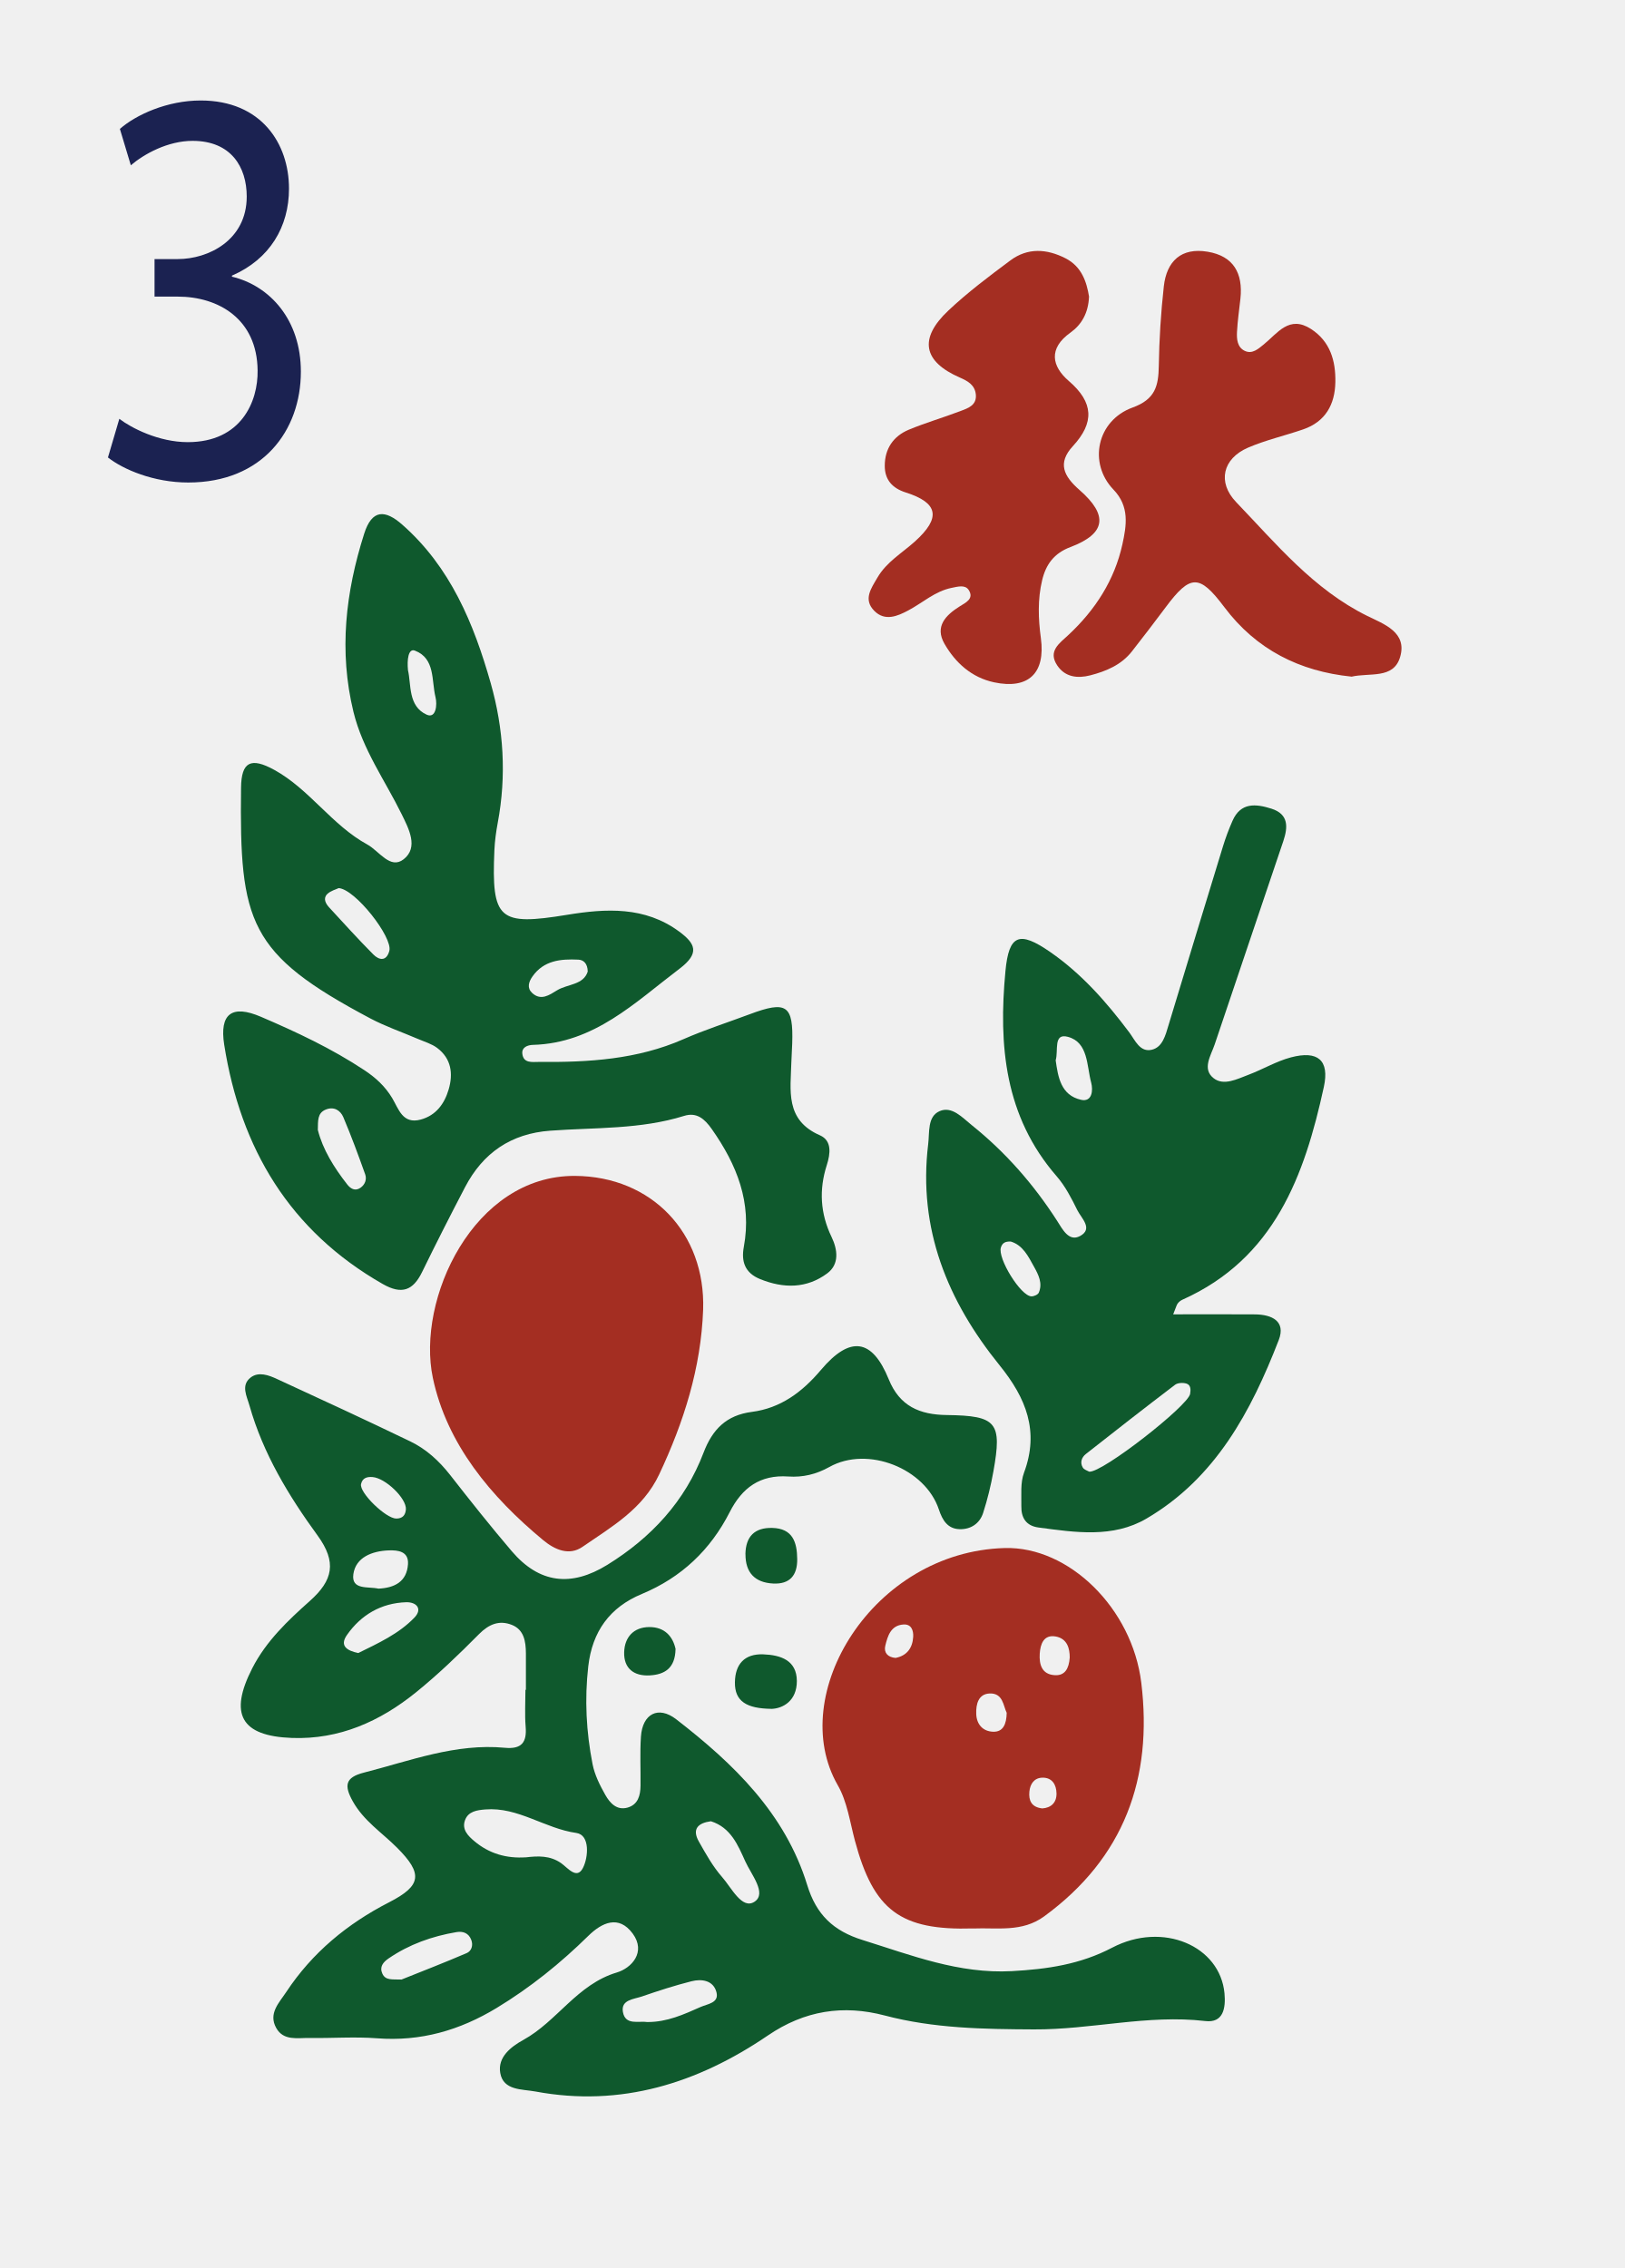
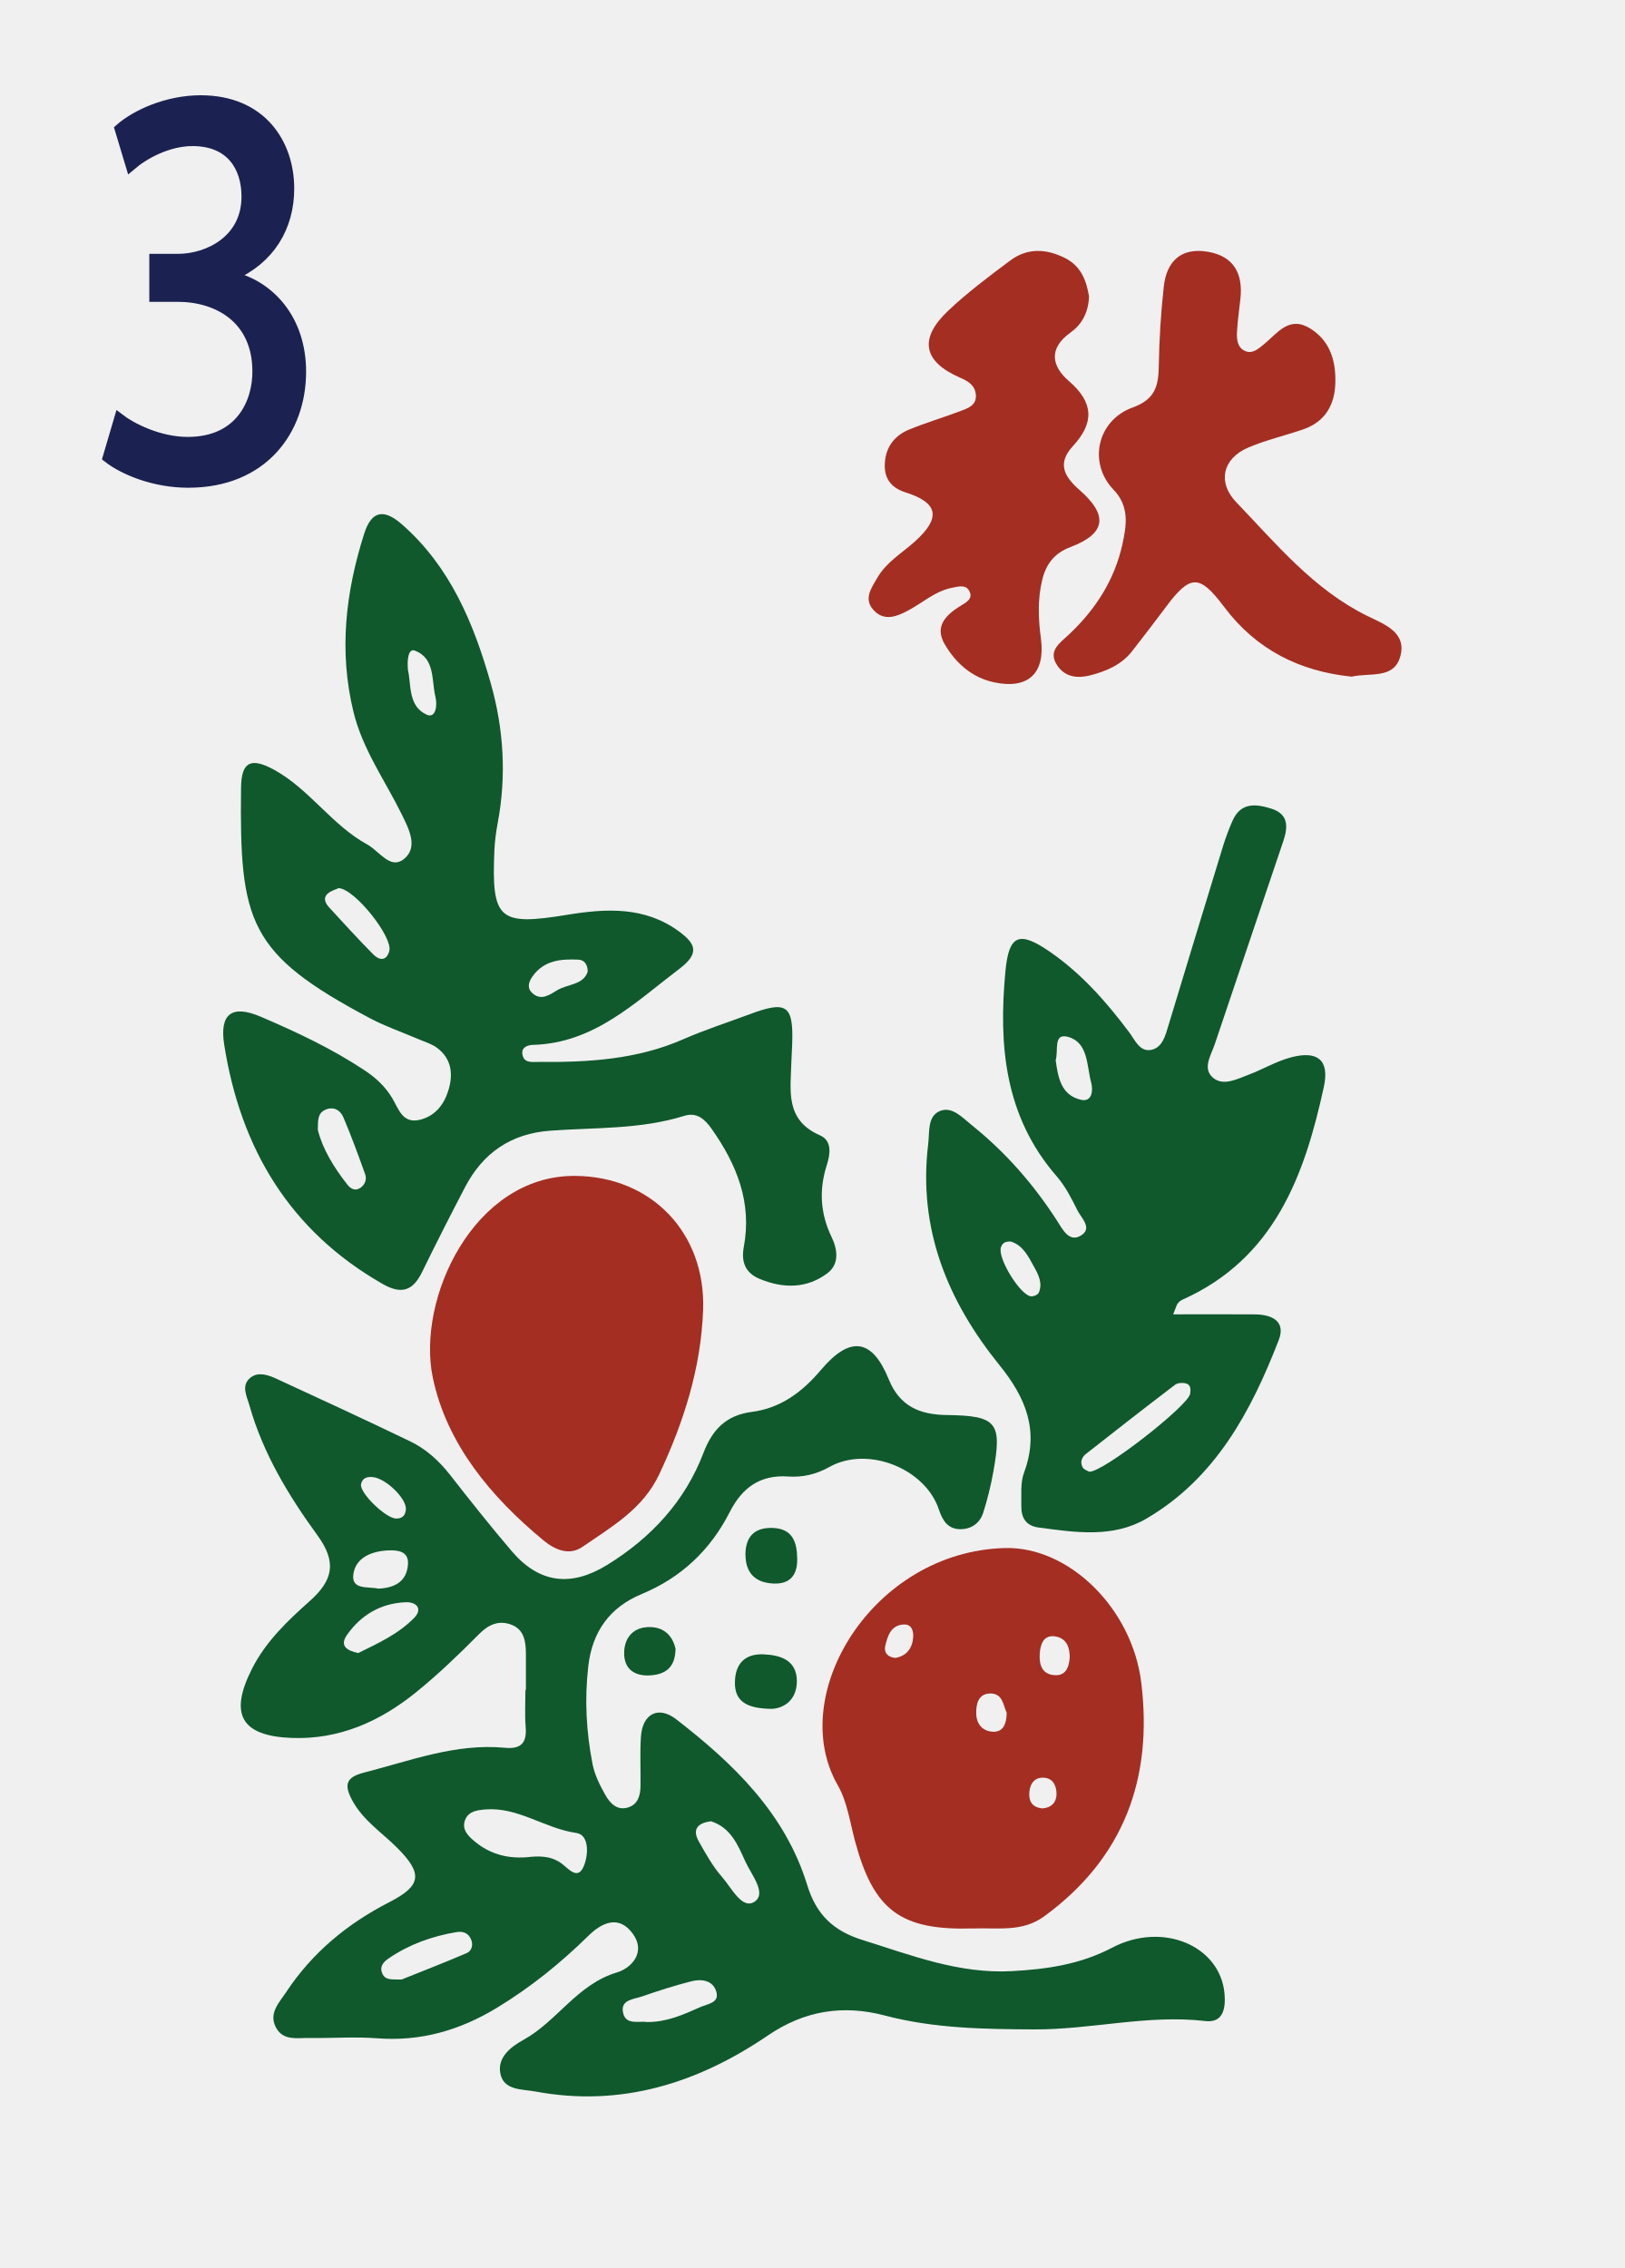
<svg xmlns="http://www.w3.org/2000/svg" id="Layer_1" data-name="Layer 1" viewBox="0 0 310.841 433.986" version="1.1" width="310.841" height="433.986">
  <defs id="defs1">
    <style id="style1">
      .cls-1 {
        fill: #fff;
      }

      .cls-2 {
        fill: #831618;
      }

      .cls-3 {
        fill: #1b2251;
      }

      .cls-4 {
        fill: #0f592d;
      }
    </style>
  </defs>
  <g id="g3" transform="translate(-81.01996,-36.91989)">
    <g id="g2" style="fill:none">
      <path d="m 391.84,305.7 c 0,-77.84 0.02,-155.7 0,-233.54 0,-10.31 -3.95,-18.92 -11.49,-25.92 -7.18,-6.67 -15.82,-9.34 -25.47,-9.32 -20.07,0.03 -40.14,0.03 -60.21,0.03 -59.06,0 -118.11,-0.02 -177.16,-0.03 -11.34,0 -20.72,4.34 -28.15,12.89 -6.27,7.22 -8.35,15.73 -8.34,25.12 0.08,59.52 0.04,119.04 0.04,178.55 0,49.66 -0.01,99.31 0,148.97 0,11.71 -0.06,23.43 0.17,35.14 0.17,8.21 3.52,15.25 9.04,21.3 8.08,8.86 18.27,11.9 30.02,11.88 72.97,-0.12 145.95,-0.03 218.92,-0.1 7.99,-0.01 16.05,0.84 23.98,-0.63 17.04,-3.17 28.65,-17.63 28.66,-35.57 0.03,-42.93 -0.01,-85.85 -0.01,-128.78 z m -2.43,-51.84 h -0.05 c 0,59.4 0,118.79 0,178.2 0,5.01 -0.29,9.96 -2.06,14.73 -4.8,12.96 -17.23,21.4 -31.66,21.4 -77.27,0 -154.53,-0.02 -231.79,-0.03 -2.55,0 -5.11,0.06 -7.66,-0.03 -18.18,-0.65 -31.86,-14.28 -32.59,-32.44 -0.03,-0.93 -0.02,-1.85 -0.02,-2.78 0,-119.38 0.02,-238.75 -0.03,-358.13 0,-9.73 2.62,-18.27 9.62,-25.26 6.96,-6.93 15.36,-10.01 25.14,-10 56.96,0.06 113.93,0.03 170.89,0.03 22.28,0 44.55,-0.09 66.82,0.03 16.55,0.09 29.64,10.91 32.75,26.74 0.84,4.24 0.62,8.55 0.63,12.84 0,58.24 0,116.48 0,174.72 z" id="path1" style="fill:none" />
      <path class="cls-1" d="m 389.41,253.86 h -0.05 c 0,59.4 0,118.79 0,178.2 0,5.01 -0.29,9.96 -2.06,14.73 -4.8,12.96 -17.23,21.4 -31.66,21.4 -77.27,0 -154.53,-0.02 -231.79,-0.03 -2.55,0 -5.11,0.06 -7.66,-0.03 -18.18,-0.65 -31.86,-14.28 -32.59,-32.44 -0.03,-0.93 -0.02,-1.85 -0.02,-2.78 0,-119.38 0.02,-238.75 -0.03,-358.13 0,-9.73 2.62,-18.27 9.62,-25.26 6.96,-6.93 15.36,-10.01 25.14,-10 56.96,0.06 113.93,0.03 170.89,0.03 22.28,0 44.55,-0.09 66.82,0.03 16.55,0.09 29.64,10.91 32.75,26.74 0.84,4.24 0.62,8.55 0.63,12.84 0,58.24 0,116.48 0,174.72 z" id="path2" style="fill:none" />
    </g>
-     <path class="cls-3" d="M 125.4,89.884 V 89.66 c 7.268,-3.156 10.912,-9.361 10.912,-16.649 0,-8.596 -5.27,-16.862 -16.904,-16.862 -6.364,0 -12.367,2.72 -15.449,5.44 l 2.093,6.959 c 2.55,-2.178 7.087,-4.675 11.815,-4.675 7.363,0 10.359,5.004 10.359,10.657 0,8.373 -7.363,11.964 -13.186,11.964 h -4.452 v 7.183 h 4.452 c 7.724,0 15.183,4.239 15.268,14.142 0.096,5.876 -3.092,13.706 -13.366,13.706 -5.546,0 -10.816,-2.72 -13.09,-4.463 l -2.178,7.395 c 2.911,2.284 8.723,4.792 15.364,4.792 14.184,0 21.547,-9.902 21.547,-21.218 0,-9.902 -5.907,-16.426 -13.186,-18.169 z" id="path3" style="stroke-width:1.062" />
+     <path class="cls-3" d="M 125.4,89.884 V 89.66 c 7.268,-3.156 10.912,-9.361 10.912,-16.649 0,-8.596 -5.27,-16.862 -16.904,-16.862 -6.364,0 -12.367,2.72 -15.449,5.44 l 2.093,6.959 c 2.55,-2.178 7.087,-4.675 11.815,-4.675 7.363,0 10.359,5.004 10.359,10.657 0,8.373 -7.363,11.964 -13.186,11.964 h -4.452 v 7.183 h 4.452 c 7.724,0 15.183,4.239 15.268,14.142 0.096,5.876 -3.092,13.706 -13.366,13.706 -5.546,0 -10.816,-2.72 -13.09,-4.463 l -2.178,7.395 c 2.911,2.284 8.723,4.792 15.364,4.792 14.184,0 21.547,-9.902 21.547,-21.218 0,-9.902 -5.907,-16.426 -13.186,-18.169 z" id="path3" style="stroke-width:2;stroke-dasharray:none;stroke:#1b2251;stroke-opacity:1" />
  </g>
  <g id="g13" transform="translate(-81.01996,-36.91989)">
    <path class="cls-4" d="m 181.64,360.3 c 0,-2.35 0.01,-4.7 0,-7.05 -0.02,-2.24 -0.36,-4.49 -2.7,-5.41 -2.4,-0.94 -4.37,-0.14 -6.27,1.77 -3.85,3.89 -7.82,7.71 -12.07,11.15 -6.87,5.55 -14.65,9.05 -23.73,8.72 -9.75,-0.36 -12.08,-4.55 -7.58,-13.35 2.65,-5.18 6.8,-9.11 11.02,-12.87 4.42,-3.94 5.19,-7.4 1.47,-12.52 -5.52,-7.58 -10.42,-15.66 -13.02,-24.84 -0.51,-1.81 -1.71,-3.91 0.23,-5.4 1.51,-1.16 3.45,-0.44 5.04,0.3 8.53,3.93 17.06,7.87 25.52,11.95 3.01,1.46 5.47,3.7 7.57,6.38 3.86,4.94 7.75,9.85 11.82,14.62 5.25,6.15 11.34,6.9 18.29,2.6 8.41,-5.21 14.86,-12.16 18.4,-21.46 1.7,-4.47 4.37,-7.17 9.23,-7.8 5.52,-0.71 9.65,-3.8 13.21,-8.01 5.6,-6.64 9.82,-6.03 12.99,1.77 2.08,5.14 5.9,6.78 11.11,6.84 9.58,0.12 10.59,1.41 8.92,10.76 -0.48,2.69 -1.13,5.37 -1.97,7.97 -0.66,2.05 -2.39,3.18 -4.52,3.11 -2.27,-0.07 -3.27,-1.72 -3.94,-3.74 -2.6,-7.89 -13.63,-12.27 -20.96,-8.16 -2.54,1.42 -5.11,2.01 -7.86,1.82 -5.41,-0.37 -8.83,2.15 -11.21,6.82 -3.68,7.23 -9.24,12.51 -16.81,15.66 -6.13,2.55 -9.48,7.16 -10.25,13.85 -0.72,6.31 -0.39,12.53 0.82,18.7 0.4,2.06 1.4,4.06 2.45,5.91 0.86,1.52 2.17,3 4.24,2.42 2.02,-0.57 2.47,-2.33 2.49,-4.2 0.04,-3.13 -0.13,-6.28 0.08,-9.4 0.3,-4.34 3.31,-5.96 6.75,-3.3 10.96,8.48 20.85,17.99 25.07,31.74 1.73,5.63 4.97,8.75 10.6,10.5 9.35,2.92 18.42,6.5 28.54,5.95 6.73,-0.37 13.06,-1.27 19.2,-4.49 9.7,-5.08 20.65,-0.34 21.49,8.75 0.26,2.83 -0.23,5.7 -3.67,5.29 -11.04,-1.29 -21.81,1.66 -32.78,1.6 -9.63,-0.05 -19.15,-0.18 -28.55,-2.66 -7.94,-2.09 -15.32,-0.98 -22.36,3.82 -13.4,9.12 -28.09,13.78 -44.49,10.72 -2.53,-0.47 -6.14,-0.15 -6.72,-3.55 -0.52,-3 2,-4.99 4.44,-6.33 6.46,-3.56 10.28,-10.62 17.86,-12.89 2.82,-0.84 5.65,-3.89 3.05,-7.44 -2.68,-3.65 -5.92,-2.11 -8.52,0.45 -5.33,5.24 -11.08,9.87 -17.49,13.76 -7.1,4.31 -14.57,6.46 -22.91,5.82 -4.28,-0.33 -8.61,0.01 -12.92,-0.06 -2.28,-0.04 -4.96,0.6 -6.37,-1.91 -1.56,-2.78 0.57,-4.84 1.92,-6.89 4.97,-7.53 11.69,-13.07 19.69,-17.17 6.2,-3.18 6.49,-5.46 1.49,-10.46 -2.89,-2.89 -6.38,-5.13 -8.46,-8.87 -1.65,-2.96 -1.49,-4.55 2.11,-5.47 8.89,-2.27 17.58,-5.65 27,-4.76 3.17,0.3 4.23,-1 3.97,-4.04 -0.19,-2.33 -0.04,-4.7 -0.04,-7.05 0.04,0 0.07,0 0.11,0 z m -0.04,32.03 c 2.36,-0.28 4.64,-0.38 6.77,1.1 1.25,0.87 3,3.24 4.18,0.93 1.05,-2.04 1.38,-6.33 -1.26,-6.7 -6.04,-0.85 -11.14,-5.01 -17.41,-4.5 -1.56,0.13 -3.28,0.34 -3.9,2.08 -0.63,1.77 0.61,3 1.81,4 2.82,2.38 6.15,3.33 9.83,3.08 z m 23.26,31.51 c 3.8,0.02 7,-1.46 10.2,-2.88 1.32,-0.59 3.57,-0.76 3.04,-2.82 -0.58,-2.26 -2.79,-2.61 -4.79,-2.1 -3.2,0.81 -6.36,1.83 -9.48,2.91 -1.54,0.53 -4.04,0.61 -3.63,2.96 0.46,2.64 3.05,1.67 4.66,1.93 z m 12.17,-38.42 c -2.47,0.33 -3.66,1.49 -2.29,3.9 1.33,2.35 2.67,4.77 4.44,6.78 1.79,2.03 3.82,6.3 6.21,4.71 2.4,-1.59 -0.64,-5.19 -1.78,-7.72 -1.42,-3.14 -2.78,-6.47 -6.57,-7.67 z m -59.19,30.29 c 3.82,-1.53 8.18,-3.22 12.47,-5.06 0.91,-0.39 1.28,-1.46 0.88,-2.52 -0.49,-1.3 -1.56,-1.71 -2.82,-1.5 -4.68,0.79 -9.06,2.34 -13,5.04 -1.04,0.71 -1.79,1.61 -1.19,2.92 0.61,1.34 1.92,1.05 3.68,1.12 z m -8.29,-62.47 c 3.82,-1.89 7.77,-3.67 10.76,-6.79 1.62,-1.69 0.37,-3 -1.59,-2.94 -4.77,0.16 -8.6,2.4 -11.3,6.24 -1.53,2.16 0.08,3.05 2.14,3.48 z m 3.87,-12.33 c 3.08,-0.14 5.44,-1.32 5.66,-4.69 0.15,-2.46 -1.91,-2.7 -3.72,-2.63 -3.15,0.12 -6.27,1.33 -6.73,4.53 -0.45,3.12 2.85,2.34 4.8,2.79 z m 5.26,-15.17 c 0.14,-2.09 -3.88,-5.97 -6.36,-6.18 -1.08,-0.09 -1.95,0.16 -2.22,1.33 -0.38,1.64 4.77,6.63 6.75,6.61 1.19,-0.01 1.74,-0.64 1.83,-1.76 z" id="path4" />
    <path class="cls-4" d="m 232.43,240.12 c -0.14,5.43 -1.26,11.11 5.46,14.04 2.33,1.02 2.02,3.52 1.31,5.73 -1.5,4.68 -1.24,9.23 0.91,13.7 1.18,2.45 1.54,5.25 -0.83,7 -3.91,2.9 -8.31,2.92 -12.82,1.09 -2.94,-1.19 -3.64,-3.38 -3.13,-6.15 1.59,-8.52 -1.33,-15.73 -6.11,-22.54 -1.4,-2 -2.91,-3.29 -5.32,-2.54 -8.36,2.61 -17.04,2.2 -25.61,2.83 -7.5,0.55 -12.87,4.24 -16.3,10.82 -2.81,5.38 -5.56,10.79 -8.22,16.24 -1.73,3.54 -3.89,4.34 -7.5,2.29 -17.84,-10.18 -27.22,-25.96 -30.35,-45.78 -0.95,-6 1.51,-7.72 6.99,-5.38 6.84,2.93 13.57,6.09 19.81,10.22 2.17,1.43 3.99,3.11 5.33,5.34 1.26,2.1 1.99,5.06 5.47,4.12 2.92,-0.79 4.54,-3.03 5.34,-5.76 0.89,-3.02 0.51,-5.91 -2.19,-7.94 -1.06,-0.8 -2.44,-1.19 -3.69,-1.73 -3.05,-1.31 -6.22,-2.39 -9.14,-3.94 -23.28,-12.35 -25.01,-18.33 -24.7,-44.14 0.06,-4.95 1.87,-5.87 6.36,-3.4 6.75,3.71 11.02,10.58 17.8,14.28 2.26,1.23 4.38,4.84 6.95,2.82 2.89,-2.27 0.98,-5.84 -0.38,-8.62 -3.18,-6.47 -7.46,-12.36 -9.22,-19.57 -2.83,-11.63 -1.51,-22.91 2.05,-34.11 1.49,-4.7 4.01,-4.61 7.28,-1.73 9.22,8.11 13.68,18.92 16.92,30.31 2.49,8.76 3.05,17.72 1.35,26.75 -0.32,1.72 -0.56,3.48 -0.64,5.24 -0.57,13.33 0.85,14.5 13.92,12.36 7.44,-1.22 14.87,-1.64 21.44,3.21 3.1,2.29 3.99,4.13 0.07,7.1 -8.57,6.49 -16.33,14.26 -28.07,14.58 -1,0.03 -2.13,0.46 -2.02,1.64 0.19,1.96 1.93,1.61 3.2,1.62 9.45,0.09 18.78,-0.46 27.63,-4.35 4.12,-1.81 8.42,-3.18 12.64,-4.76 7.11,-2.67 8.42,-1.77 8.17,5.61 -0.04,1.17 -0.11,2.35 -0.16,3.52 z m -90.6,13.01 c 0.93,3.72 3.08,7.18 5.62,10.43 0.62,0.8 1.5,1.36 2.53,0.65 0.89,-0.61 1.25,-1.63 0.91,-2.58 -1.31,-3.67 -2.66,-7.34 -4.18,-10.93 -0.56,-1.32 -1.81,-2.11 -3.39,-1.45 -1.59,0.66 -1.45,2.13 -1.49,3.88 z m 3.97,-46.26 c -0.51,0.25 -1.52,0.5 -2.16,1.12 -0.86,0.84 -0.32,1.83 0.37,2.58 2.78,3.02 5.54,6.07 8.43,8.98 1.14,1.15 2.53,1.35 3.07,-0.68 0.69,-2.59 -6.54,-11.84 -9.71,-12.01 z m 47.67,15.96 c -0.03,-1.54 -0.79,-2.23 -1.79,-2.28 -3.36,-0.16 -6.63,0.13 -8.8,3.24 -0.71,1.02 -1.07,2.18 -0.05,3.13 1.68,1.57 3.31,0.39 4.75,-0.49 2.02,-1.24 5.06,-1 5.89,-3.6 z m -34.39,-57.65 c 0.64,2.68 -0.03,6.86 3.57,8.49 1.8,0.82 2.05,-1.92 1.7,-3.32 -0.8,-3.22 -0.02,-7.42 -3.94,-8.93 -1.29,-0.5 -1.53,1.78 -1.33,3.76 z" id="path5" />
    <path class="cls-4" d="m 305.46,288.42 c 5.67,0 10.68,-0.03 15.69,0.01 3.22,0.03 5.92,1.3 4.53,4.91 -5.29,13.66 -12.1,26.42 -25.3,34.16 -6.43,3.77 -13.64,2.65 -20.66,1.71 -2.41,-0.32 -3.33,-1.89 -3.29,-4.09 0.04,-2.14 -0.21,-4.46 0.51,-6.39 2.97,-7.96 0.38,-14.31 -4.65,-20.53 -9.96,-12.3 -15.66,-26.13 -13.68,-42.36 0.28,-2.28 -0.18,-5.26 2.18,-6.3 2.36,-1.03 4.35,1.23 6.13,2.66 6.47,5.18 11.86,11.34 16.35,18.32 1.01,1.57 2.23,4.08 4.39,2.92 2.58,-1.39 0.24,-3.42 -0.52,-4.96 -1.12,-2.27 -2.31,-4.6 -3.96,-6.49 -9.95,-11.45 -11.14,-25.04 -9.79,-39.25 0.66,-6.97 2.62,-7.76 8.54,-3.67 6.03,4.17 10.79,9.58 15.15,15.4 1.12,1.5 2.05,3.89 4.35,3.31 2.02,-0.5 2.58,-2.75 3.15,-4.65 3.46,-11.41 6.92,-22.83 10.42,-34.23 0.51,-1.67 1.13,-3.32 1.83,-4.91 1.57,-3.58 4.47,-3.27 7.45,-2.33 3.33,1.06 3.16,3.55 2.28,6.19 -4.37,12.97 -8.77,25.92 -13.13,38.9 -0.72,2.14 -2.47,4.71 -0.22,6.48 1.94,1.53 4.52,0.16 6.68,-0.65 2.74,-1.03 5.32,-2.59 8.12,-3.33 5.14,-1.36 7.41,0.53 6.3,5.65 -3.71,17.03 -9.47,32.84 -27.06,40.72 -0.34,0.15 -0.68,0.42 -0.9,0.72 -0.22,0.29 -0.3,0.68 -0.87,2.09 z m -16.03,30.11 c 2.53,0.21 18.89,-12.59 19.29,-14.88 0.14,-0.81 0.15,-1.71 -0.7,-1.98 -0.65,-0.2 -1.67,-0.16 -2.18,0.23 -5.73,4.36 -11.41,8.79 -17.07,13.25 -0.8,0.63 -1.16,1.63 -0.58,2.59 0.26,0.43 0.93,0.61 1.23,0.79 z M 283,239.81 c 0.45,3.16 0.97,6.68 4.85,7.56 2.13,0.48 2.34,-1.81 1.94,-3.3 -0.87,-3.24 -0.53,-7.69 -4.45,-8.75 -2.85,-0.77 -1.78,2.63 -2.34,4.49 z m -8.62,34.68 c -0.99,-0.03 -1.57,0.23 -1.86,1.13 -0.67,2.07 3.8,9.35 5.86,9.36 0.48,0 1.23,-0.33 1.39,-0.71 0.77,-1.79 -0.06,-3.42 -0.9,-4.93 -1.11,-2.01 -2.14,-4.17 -4.49,-4.86 z" id="path6" />
    <path class="cls-2" d="m 267.2,405.93 c -13.89,0.42 -19.03,-3.44 -22.61,-16.79 -0.96,-3.59 -1.48,-7.49 -3.29,-10.63 -9.91,-17.25 6.66,-44.67 31.95,-45.37 12.26,-0.34 24.39,11.51 26.13,25.78 2.23,18.3 -3.31,33.54 -18.58,44.7 -4.23,3.09 -8.97,2.13 -13.6,2.32 z m 18.49,-51.84 c 0,-1.63 -0.41,-3.63 -2.71,-4.03 -2.29,-0.39 -2.91,1.48 -3.03,3.29 -0.13,2.05 0.38,3.99 2.91,4.12 1.87,0.1 2.68,-1.2 2.83,-3.38 z m -12.06,10.58 c -0.66,-1.32 -0.69,-3.8 -3.26,-3.7 -2.16,0.09 -2.63,2.03 -2.57,3.89 0.06,2.03 1.28,3.37 3.24,3.43 1.91,0.06 2.55,-1.45 2.59,-3.62 z m -21.24,-10.51 c 2.13,-0.42 3.22,-1.87 3.35,-4.03 0.07,-1.23 -0.36,-2.47 -1.87,-2.36 -2.42,0.16 -3.02,2.2 -3.47,4.07 -0.31,1.3 0.44,2.21 1.99,2.33 z m 28.01,28.81 c 1.73,-0.11 2.79,-1.12 2.76,-2.88 -0.03,-1.64 -0.81,-3.05 -2.71,-3.01 -1.56,0.04 -2.33,1.19 -2.48,2.65 -0.17,1.71 0.39,2.99 2.43,3.23 z" id="path7" style="fill:#a42e22;fill-opacity:1" />
    <path class="cls-2" d="m 215.55,287.53 c -0.41,11.14 -3.68,21.46 -8.4,31.5 -3.14,6.68 -9.11,10.03 -14.68,13.88 -2.57,1.77 -5.31,0.56 -7.55,-1.3 -10.02,-8.31 -18.4,-18.36 -21.08,-31.01 -3.18,-15.02 7.76,-38.8 27.21,-38.67 14.66,0.1 24.98,10.94 24.5,25.6 z" id="path8" style="fill:#a42e22;fill-opacity:1" />
    <path class="cls-2" d="m 339.57,166.39 c -9.87,-1.01 -18.18,-5.14 -24.3,-13.29 -4.77,-6.34 -6.49,-6.34 -11.26,0.07 -2.1,2.82 -4.25,5.61 -6.41,8.38 -2.03,2.6 -4.93,3.81 -7.99,4.6 -2.41,0.62 -4.79,0.36 -6.3,-1.88 -1.86,-2.76 0.42,-4.25 2.12,-5.84 5.14,-4.79 8.83,-10.49 10.34,-17.37 0.78,-3.58 1.4,-7.21 -1.71,-10.45 -4.88,-5.08 -3.17,-13.23 3.66,-15.71 4.34,-1.57 4.95,-4.14 5.01,-7.97 0.08,-5.07 0.4,-10.16 0.96,-15.21 0.54,-4.84 3.34,-7.48 8.4,-6.63 4.95,0.83 6.77,4.14 6.26,8.95 -0.23,2.14 -0.55,4.27 -0.66,6.41 -0.07,1.37 0.06,2.92 1.47,3.6 1.45,0.7 2.61,-0.38 3.66,-1.23 2.64,-2.14 4.85,-5.65 9.03,-2.95 3.68,2.38 4.74,6.1 4.66,10.18 -0.08,4.27 -1.89,7.56 -6.15,9.03 -3.51,1.21 -7.17,2.04 -10.56,3.5 -4.85,2.09 -5.91,6.62 -2.27,10.42 7.69,8.01 14.8,16.71 25.11,21.79 3.17,1.56 7.69,3.12 6.25,7.89 -1.28,4.24 -5.84,2.91 -9.32,3.73 z" id="path9" style="fill:#a42e22;fill-opacity:1" />
    <path class="cls-2" d="m 289.38,93.71 c -0.14,3.11 -1.42,5.33 -3.56,6.86 -4.25,3.04 -3.58,6.43 -0.31,9.25 4.78,4.11 4.92,7.98 0.78,12.47 -2.98,3.23 -1.78,5.72 1.26,8.38 5.6,4.89 5.02,8.38 -1.72,10.93 -3.16,1.19 -4.7,3.33 -5.42,6.35 -0.88,3.67 -0.74,7.4 -0.24,11.1 0.9,6.66 -2.36,9.84 -8.97,8.43 -4.28,-0.92 -7.37,-3.72 -9.47,-7.36 -1.91,-3.31 0.2,-5.47 2.94,-7.19 1.1,-0.69 2.76,-1.43 1.7,-3.1 -0.69,-1.09 -2.12,-0.65 -3.28,-0.42 -3.18,0.64 -5.53,2.85 -8.28,4.31 -2.06,1.1 -4.47,2.15 -6.51,0.09 -2.18,-2.19 -0.59,-4.32 0.6,-6.37 1.73,-2.98 4.68,-4.67 7.15,-6.89 5.06,-4.55 4.51,-7.42 -1.75,-9.4 -2.57,-0.82 -4.01,-2.44 -4,-5.11 0,-3.26 1.65,-5.67 4.61,-6.9 3.25,-1.35 6.65,-2.33 9.94,-3.59 1.43,-0.54 3.09,-1.1 2.87,-3.18 -0.2,-1.83 -1.6,-2.57 -3.07,-3.21 -7,-3.06 -7.89,-7.43 -2.2,-12.8 3.69,-3.48 7.79,-6.56 11.87,-9.6 3.32,-2.48 6.98,-2.24 10.55,-0.42 3.13,1.6 4.06,4.54 4.52,7.37 z" id="path10" style="fill:#a42e22;fill-opacity:1" />
    <path class="cls-4" d="m 228.58,363.91 c -4.67,-0.07 -7.01,-1.4 -6.95,-5.09 0.05,-3.43 1.81,-5.47 5.41,-5.34 3.35,0.12 6.42,1.14 6.44,5.1 0.01,3.79 -2.65,5.27 -4.89,5.34 z" id="path11" />
    <path class="cls-4" d="m 223.64,334.3 c 0.06,-3.37 1.76,-5.09 5.12,-5.01 3.92,0.09 4.76,2.72 4.79,5.98 0.03,3.12 -1.44,4.82 -4.61,4.66 -3.49,-0.18 -5.31,-2.09 -5.29,-5.63 z" id="path12" />
    <path class="cls-4" d="m 210.27,352.49 c -0.08,3.68 -2.11,4.86 -4.94,5.02 -3.05,0.17 -4.98,-1.36 -4.89,-4.43 0.08,-2.85 1.78,-4.8 4.81,-4.82 2.97,-0.01 4.52,1.83 5.03,4.22 z" id="path13" />
  </g>
</svg>
